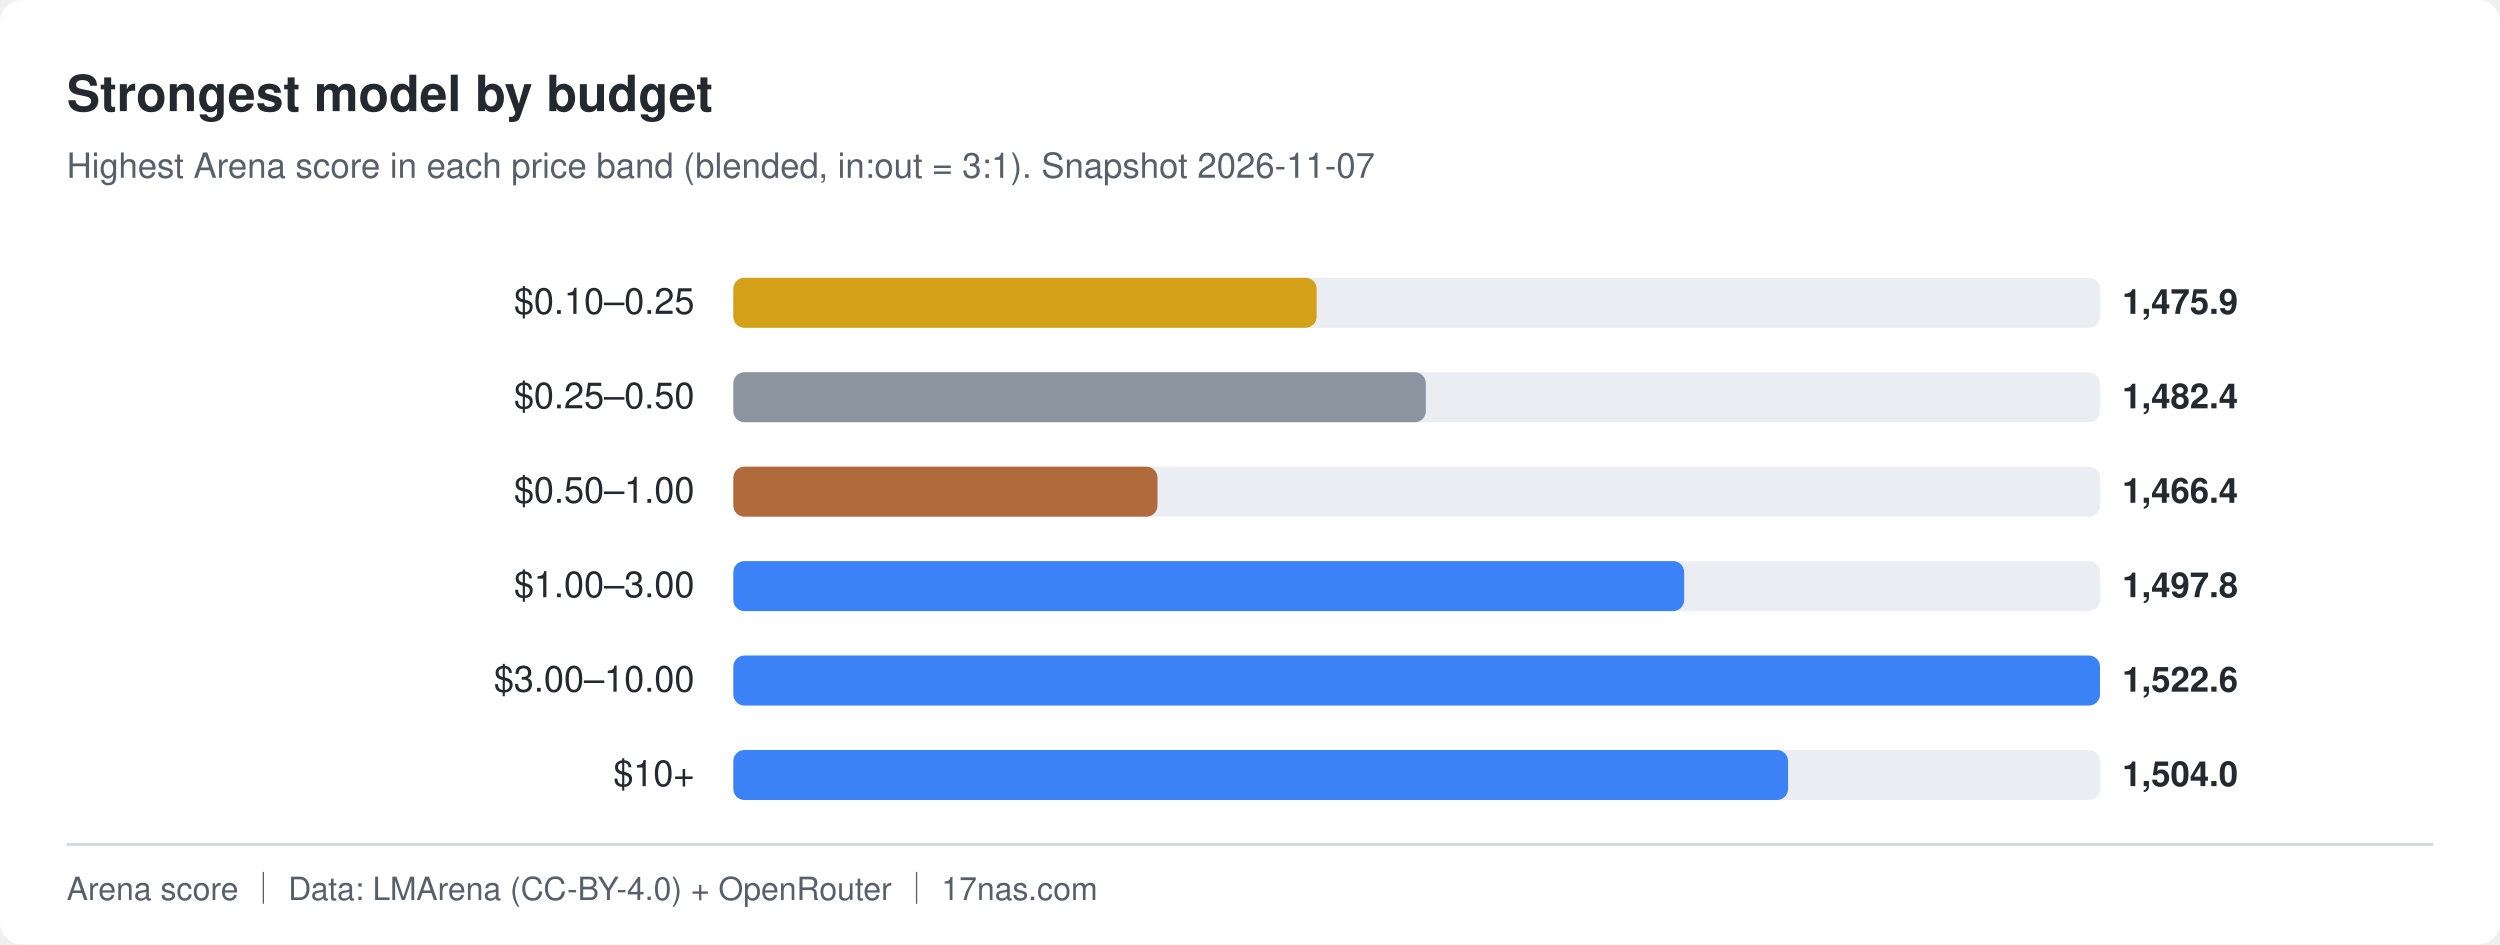
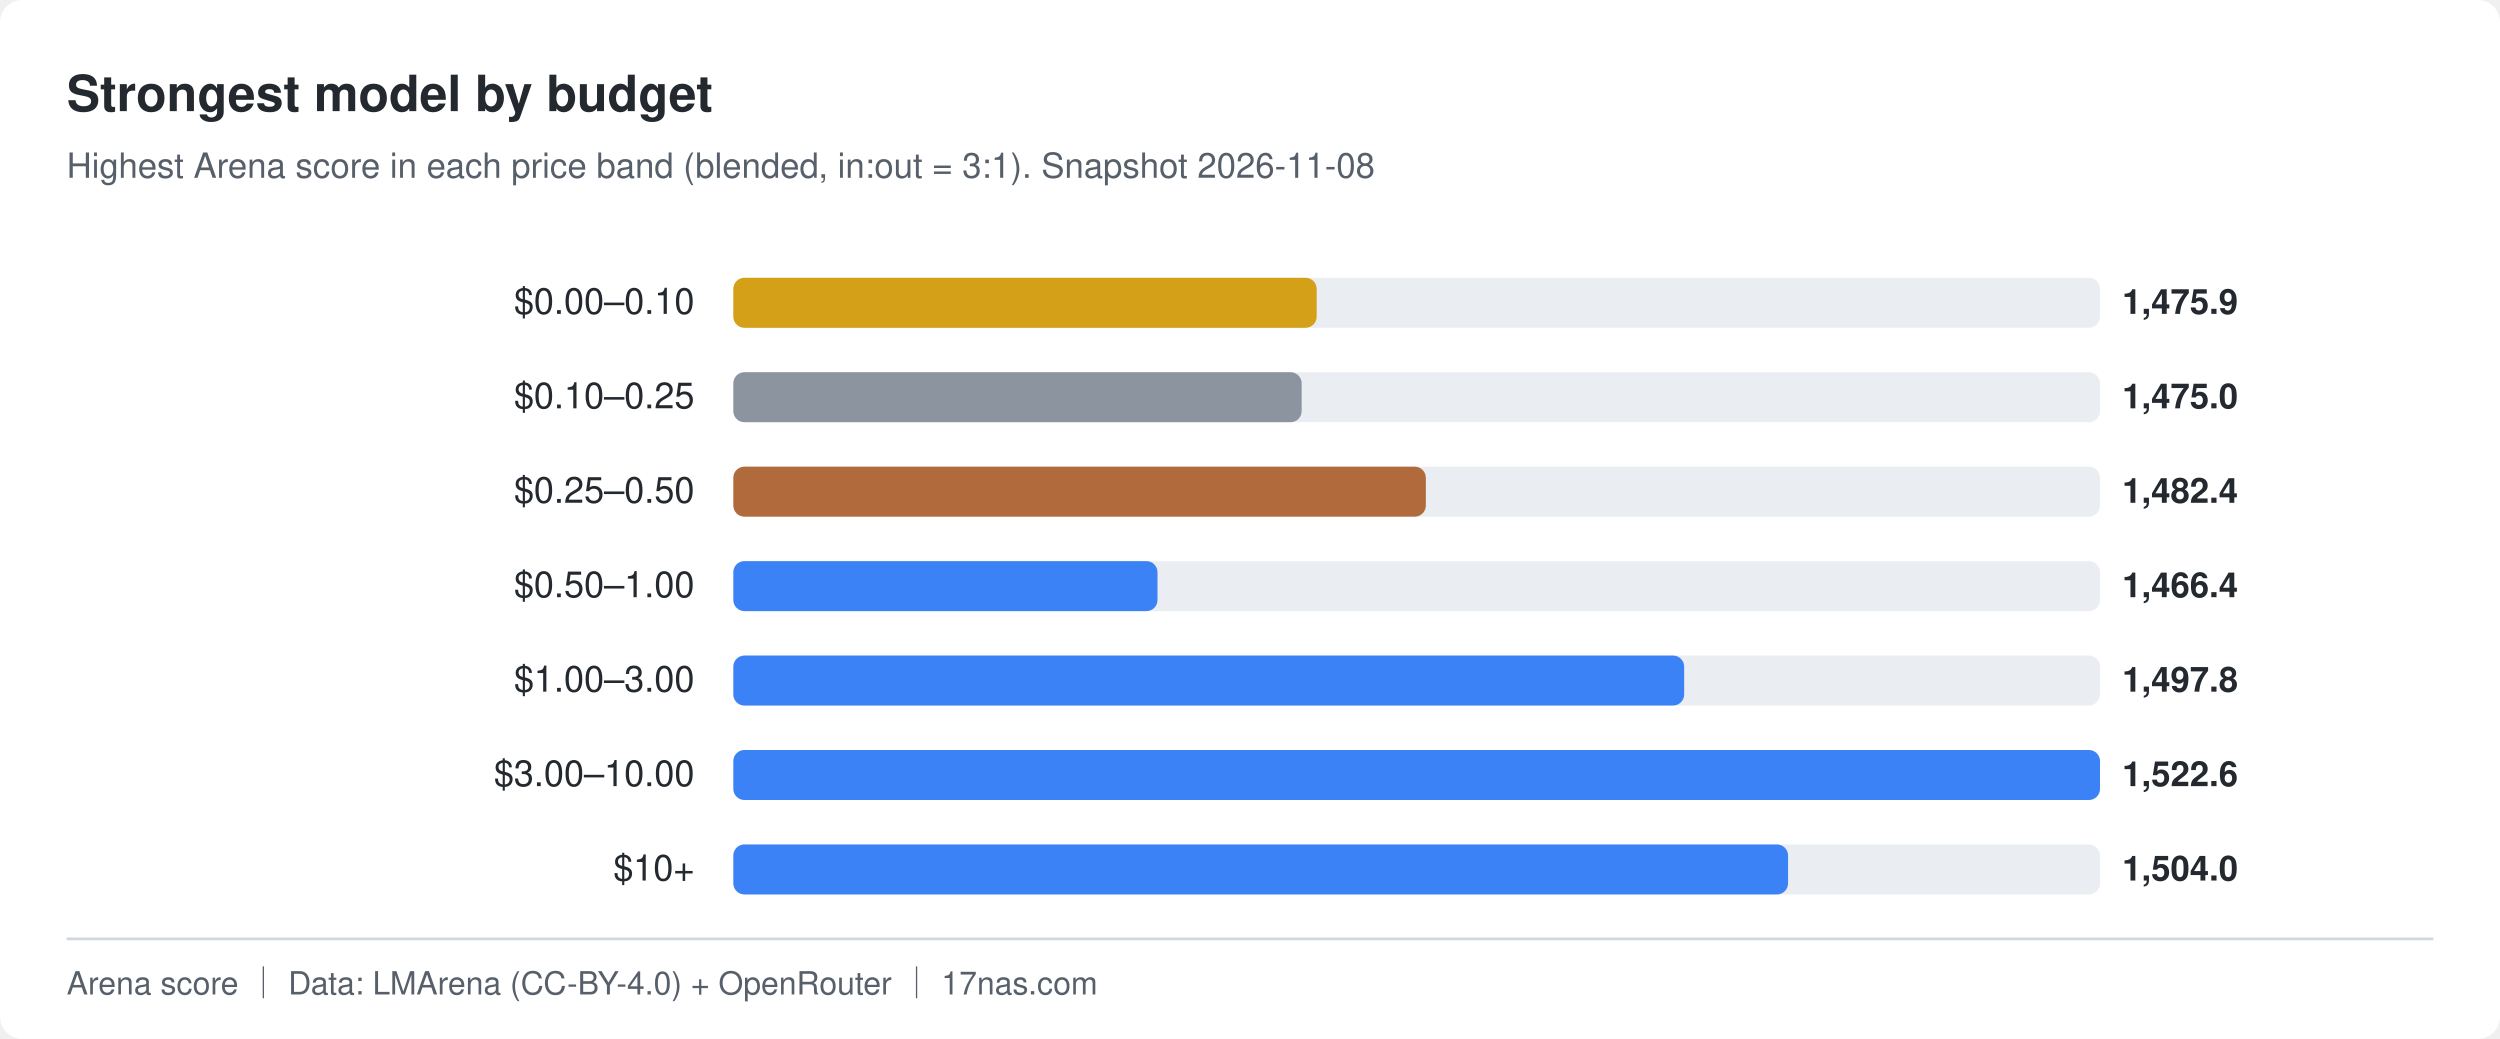
- <svg xmlns="http://www.w3.org/2000/svg" width="900" height="340" viewBox="0 0 900 340" role="img" aria-label="Strongest model by budget">
+ <svg xmlns="http://www.w3.org/2000/svg" width="900" height="374" viewBox="0 0 900 374" role="img" aria-label="Strongest model by budget">
  <style>
    .bg { fill: #ffffff; }
    .fg { fill: #24292f; }
    .muted { fill: #57606a; }
    .track { fill: #eaeef2; }
    .axis { stroke: #d0d7de; }
    @media (prefers-color-scheme: dark) {
      .bg { fill: #0d1117; }
      .fg { fill: #e6edf3; }
      .muted { fill: #8b949e; }
      .track { fill: #21262d; }
      .axis { stroke: #30363d; }
    }
  </style>
-   <rect class="bg" x="0" y="0" width="900" height="340" rx="8" />
+   <rect class="bg" x="0" y="0" width="900" height="374" rx="8" />
  <text class="fg" x="24" y="40" font-family="-apple-system,BlinkMacSystemFont,Segoe UI,Helvetica,Arial,sans-serif" font-size="18" font-weight="600">Strongest model by budget</text>
-   <text class="muted" x="24" y="64" font-family="-apple-system,BlinkMacSystemFont,Segoe UI,Helvetica,Arial,sans-serif" font-size="12.5">Highest Arena score in each price band (blended, in:out = 3:1). Snapshot 2026-11-07</text>
-   <text class="fg" x="250" y="113" text-anchor="end" font-family="-apple-system,BlinkMacSystemFont,Segoe UI,Helvetica,Arial,sans-serif" font-size="13">$0.10–0.25</text>
+   <text class="muted" x="24" y="64" font-family="-apple-system,BlinkMacSystemFont,Segoe UI,Helvetica,Arial,sans-serif" font-size="12.5">Highest Arena score in each price band (blended, in:out = 3:1). Snapshot 2026-11-08</text>
+   <text class="fg" x="250" y="113" text-anchor="end" font-family="-apple-system,BlinkMacSystemFont,Segoe UI,Helvetica,Arial,sans-serif" font-size="13">$0.00–0.10</text>
  <rect class="track" x="264" y="100" width="492" height="18" rx="4" />
  <rect x="264" y="100" width="210.0" height="18" rx="4" fill="#d4a017" />
  <text class="fg" x="764" y="113" font-family="-apple-system,BlinkMacSystemFont,Segoe UI,Helvetica,Arial,sans-serif" font-size="12.5" font-weight="600">1,475.9</text>
-   <text class="fg" x="250" y="147" text-anchor="end" font-family="-apple-system,BlinkMacSystemFont,Segoe UI,Helvetica,Arial,sans-serif" font-size="13">$0.25–0.50</text>
+   <text class="fg" x="250" y="147" text-anchor="end" font-family="-apple-system,BlinkMacSystemFont,Segoe UI,Helvetica,Arial,sans-serif" font-size="13">$0.10–0.25</text>
  <rect class="track" x="264" y="134" width="492" height="18" rx="4" />
-   <rect x="264" y="134" width="249.3" height="18" rx="4" fill="#8c959f" />
-   <text class="fg" x="764" y="147" font-family="-apple-system,BlinkMacSystemFont,Segoe UI,Helvetica,Arial,sans-serif" font-size="12.5" font-weight="600">1,482.4</text>
-   <text class="fg" x="250" y="181" text-anchor="end" font-family="-apple-system,BlinkMacSystemFont,Segoe UI,Helvetica,Arial,sans-serif" font-size="13">$0.50–1.00</text>
+   <rect x="264" y="134" width="204.6" height="18" rx="4" fill="#8c959f" />
+   <text class="fg" x="764" y="147" font-family="-apple-system,BlinkMacSystemFont,Segoe UI,Helvetica,Arial,sans-serif" font-size="12.5" font-weight="600">1,475.0</text>
+   <text class="fg" x="250" y="181" text-anchor="end" font-family="-apple-system,BlinkMacSystemFont,Segoe UI,Helvetica,Arial,sans-serif" font-size="13">$0.25–0.50</text>
  <rect class="track" x="264" y="168" width="492" height="18" rx="4" />
-   <rect x="264" y="168" width="152.7" height="18" rx="4" fill="#b06a3b" />
-   <text class="fg" x="764" y="181" font-family="-apple-system,BlinkMacSystemFont,Segoe UI,Helvetica,Arial,sans-serif" font-size="12.5" font-weight="600">1,466.4</text>
-   <text class="fg" x="250" y="215" text-anchor="end" font-family="-apple-system,BlinkMacSystemFont,Segoe UI,Helvetica,Arial,sans-serif" font-size="13">$1.00–3.00</text>
+   <rect x="264" y="168" width="249.3" height="18" rx="4" fill="#b06a3b" />
+   <text class="fg" x="764" y="181" font-family="-apple-system,BlinkMacSystemFont,Segoe UI,Helvetica,Arial,sans-serif" font-size="12.5" font-weight="600">1,482.4</text>
+   <text class="fg" x="250" y="215" text-anchor="end" font-family="-apple-system,BlinkMacSystemFont,Segoe UI,Helvetica,Arial,sans-serif" font-size="13">$0.50–1.00</text>
  <rect class="track" x="264" y="202" width="492" height="18" rx="4" />
-   <rect x="264" y="202" width="342.3" height="18" rx="4" fill="#3b82f6" />
-   <text class="fg" x="764" y="215" font-family="-apple-system,BlinkMacSystemFont,Segoe UI,Helvetica,Arial,sans-serif" font-size="12.5" font-weight="600">1,497.8</text>
-   <text class="fg" x="250" y="249" text-anchor="end" font-family="-apple-system,BlinkMacSystemFont,Segoe UI,Helvetica,Arial,sans-serif" font-size="13">$3.00–10.00</text>
+   <rect x="264" y="202" width="152.7" height="18" rx="4" fill="#3b82f6" />
+   <text class="fg" x="764" y="215" font-family="-apple-system,BlinkMacSystemFont,Segoe UI,Helvetica,Arial,sans-serif" font-size="12.5" font-weight="600">1,466.4</text>
+   <text class="fg" x="250" y="249" text-anchor="end" font-family="-apple-system,BlinkMacSystemFont,Segoe UI,Helvetica,Arial,sans-serif" font-size="13">$1.00–3.00</text>
  <rect class="track" x="264" y="236" width="492" height="18" rx="4" />
-   <rect x="264" y="236" width="492.0" height="18" rx="4" fill="#3b82f6" />
-   <text class="fg" x="764" y="249" font-family="-apple-system,BlinkMacSystemFont,Segoe UI,Helvetica,Arial,sans-serif" font-size="12.5" font-weight="600">1,522.6</text>
-   <text class="fg" x="250" y="283" text-anchor="end" font-family="-apple-system,BlinkMacSystemFont,Segoe UI,Helvetica,Arial,sans-serif" font-size="13">$10+</text>
+   <rect x="264" y="236" width="342.3" height="18" rx="4" fill="#3b82f6" />
+   <text class="fg" x="764" y="249" font-family="-apple-system,BlinkMacSystemFont,Segoe UI,Helvetica,Arial,sans-serif" font-size="12.5" font-weight="600">1,497.8</text>
+   <text class="fg" x="250" y="283" text-anchor="end" font-family="-apple-system,BlinkMacSystemFont,Segoe UI,Helvetica,Arial,sans-serif" font-size="13">$3.00–10.00</text>
  <rect class="track" x="264" y="270" width="492" height="18" rx="4" />
-   <rect x="264" y="270" width="379.7" height="18" rx="4" fill="#3b82f6" />
-   <text class="fg" x="764" y="283" font-family="-apple-system,BlinkMacSystemFont,Segoe UI,Helvetica,Arial,sans-serif" font-size="12.5" font-weight="600">1,504.0</text>
-   <line class="axis" x1="24" y1="304" x2="876" y2="304" stroke-width="1" />
-   <text class="muted" x="24" y="324" font-family="-apple-system,BlinkMacSystemFont,Segoe UI,Helvetica,Arial,sans-serif" font-size="11.5">Arena score ｜ Data: LMArena (CC-BY-4.0) + OpenRouter ｜ 17nas.com</text>
+   <rect x="264" y="270" width="492.0" height="18" rx="4" fill="#3b82f6" />
+   <text class="fg" x="764" y="283" font-family="-apple-system,BlinkMacSystemFont,Segoe UI,Helvetica,Arial,sans-serif" font-size="12.5" font-weight="600">1,522.6</text>
+   <text class="fg" x="250" y="317" text-anchor="end" font-family="-apple-system,BlinkMacSystemFont,Segoe UI,Helvetica,Arial,sans-serif" font-size="13">$10+</text>
+   <rect class="track" x="264" y="304" width="492" height="18" rx="4" />
+   <rect x="264" y="304" width="379.7" height="18" rx="4" fill="#3b82f6" />
+   <text class="fg" x="764" y="317" font-family="-apple-system,BlinkMacSystemFont,Segoe UI,Helvetica,Arial,sans-serif" font-size="12.5" font-weight="600">1,504.0</text>
+   <line class="axis" x1="24" y1="338" x2="876" y2="338" stroke-width="1" />
+   <text class="muted" x="24" y="358" font-family="-apple-system,BlinkMacSystemFont,Segoe UI,Helvetica,Arial,sans-serif" font-size="11.5">Arena score ｜ Data: LMArena (CC-BY-4.0) + OpenRouter ｜ 17nas.com</text>
</svg>
